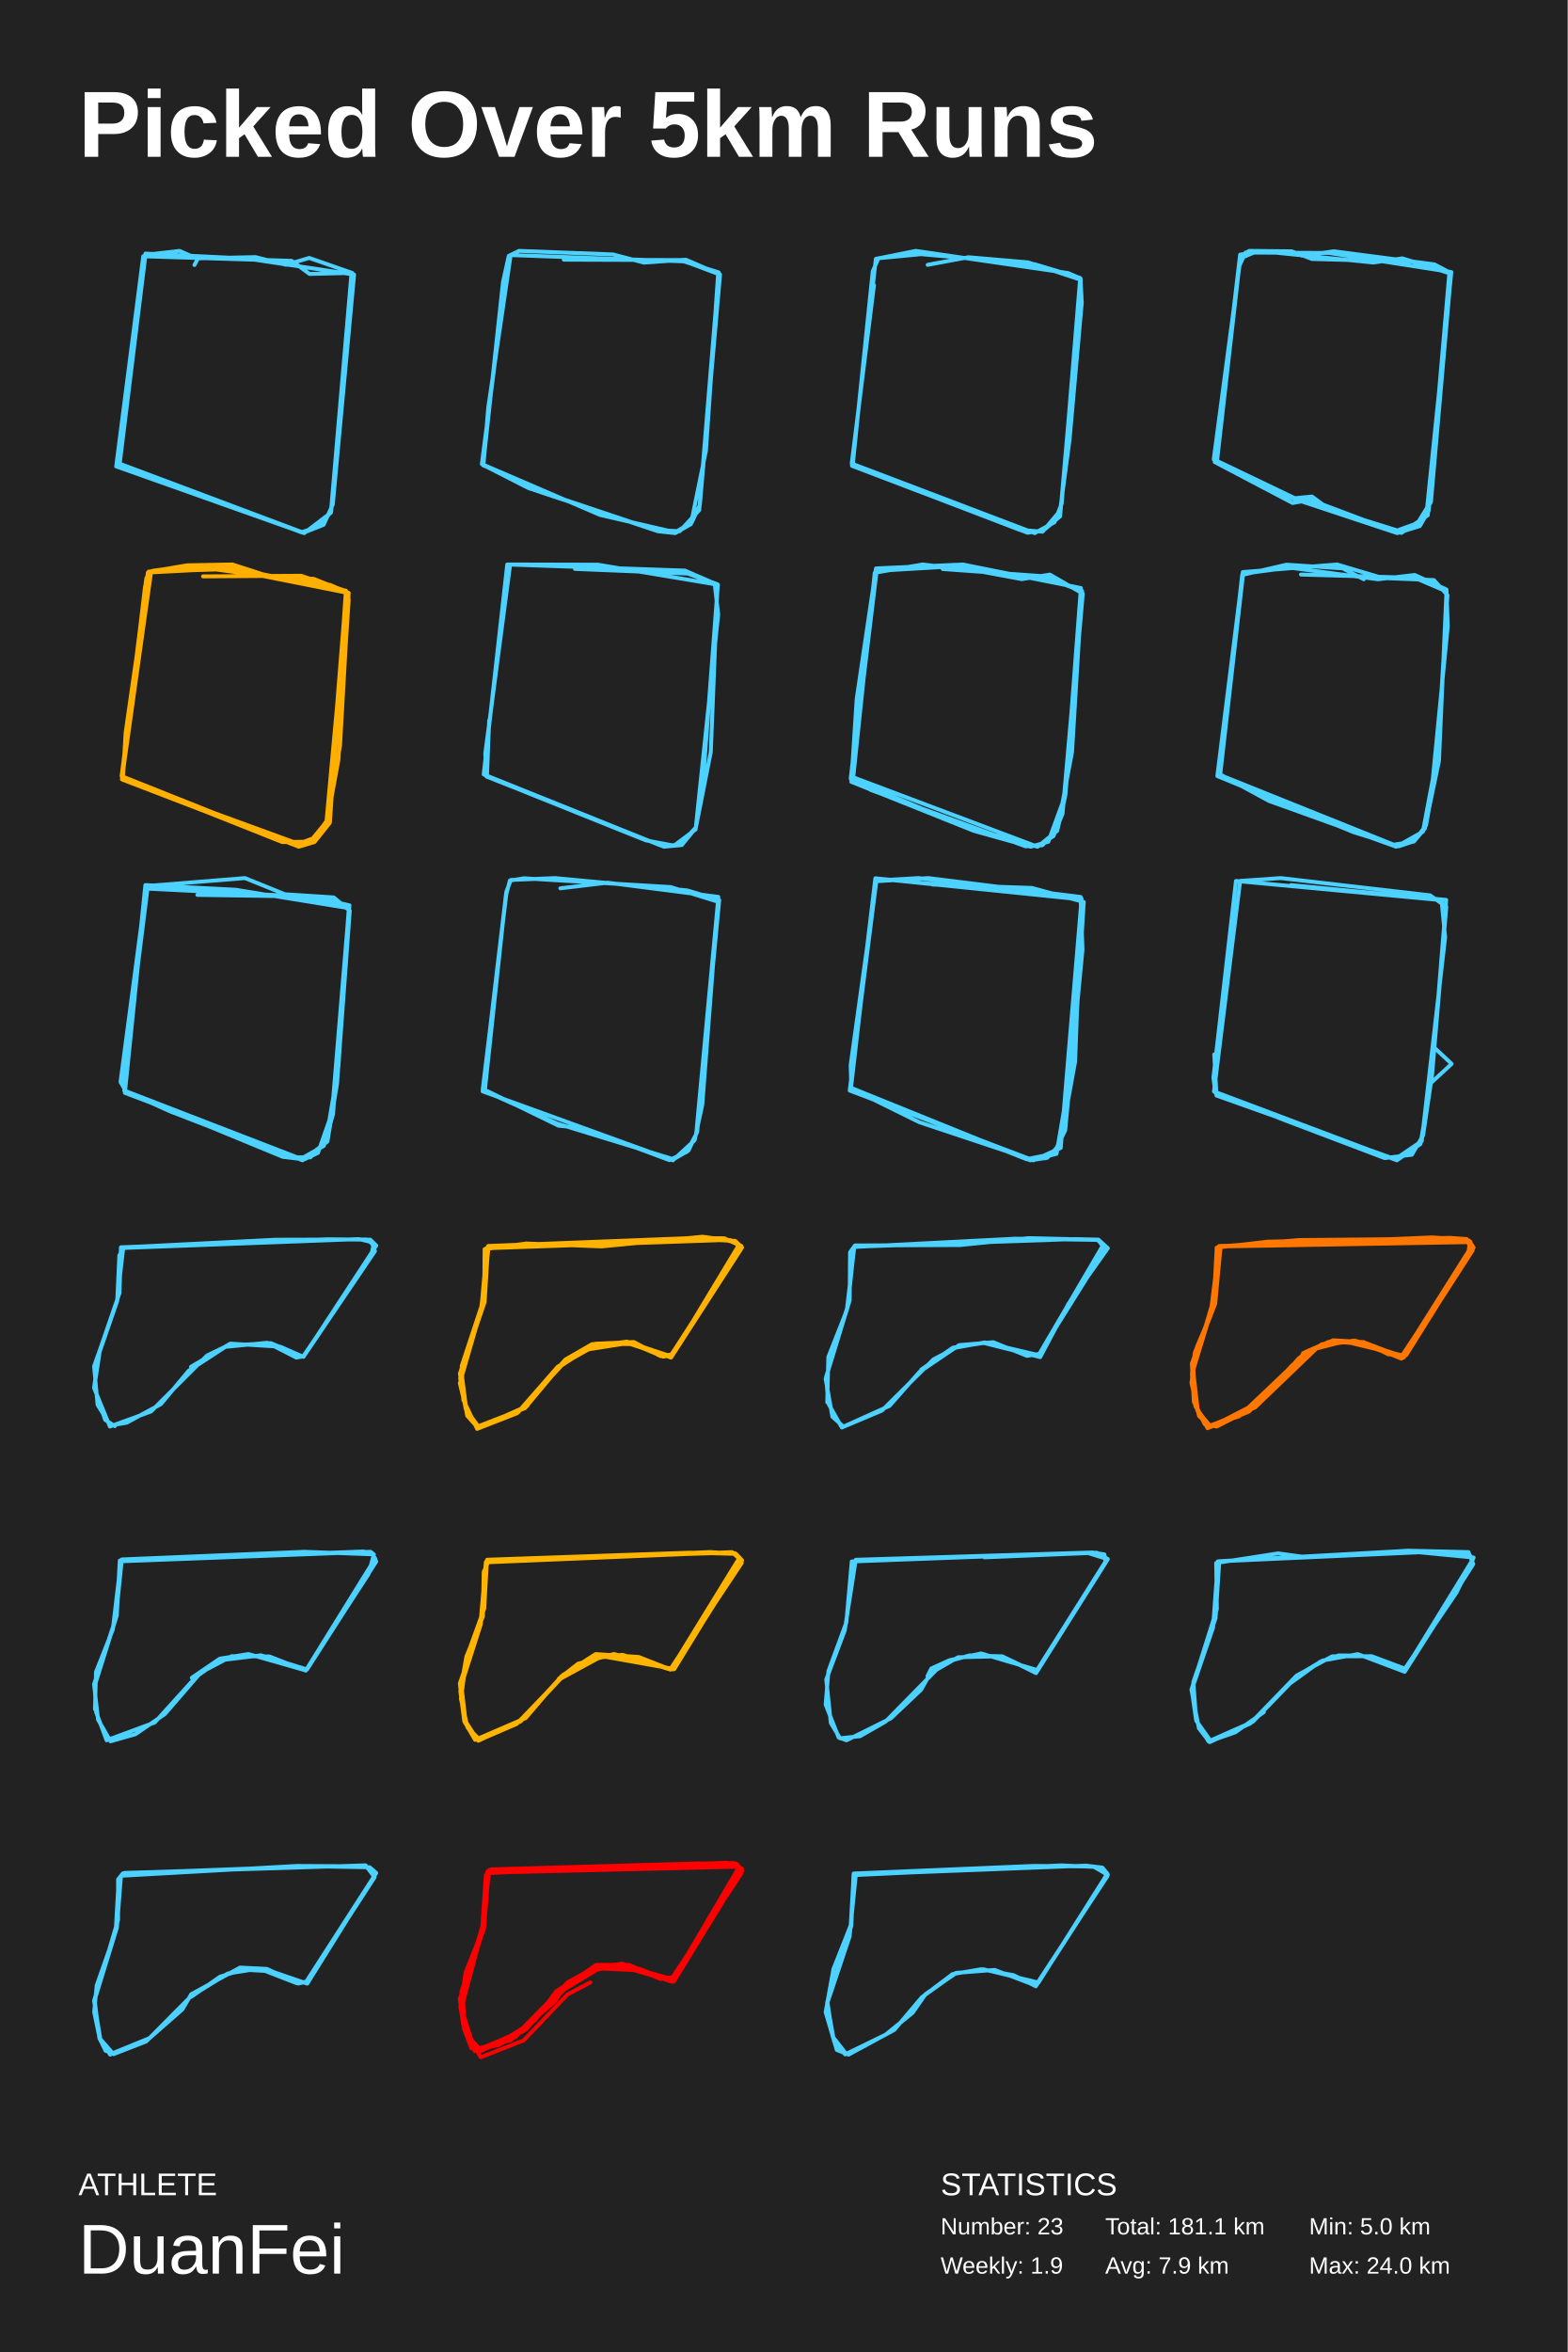
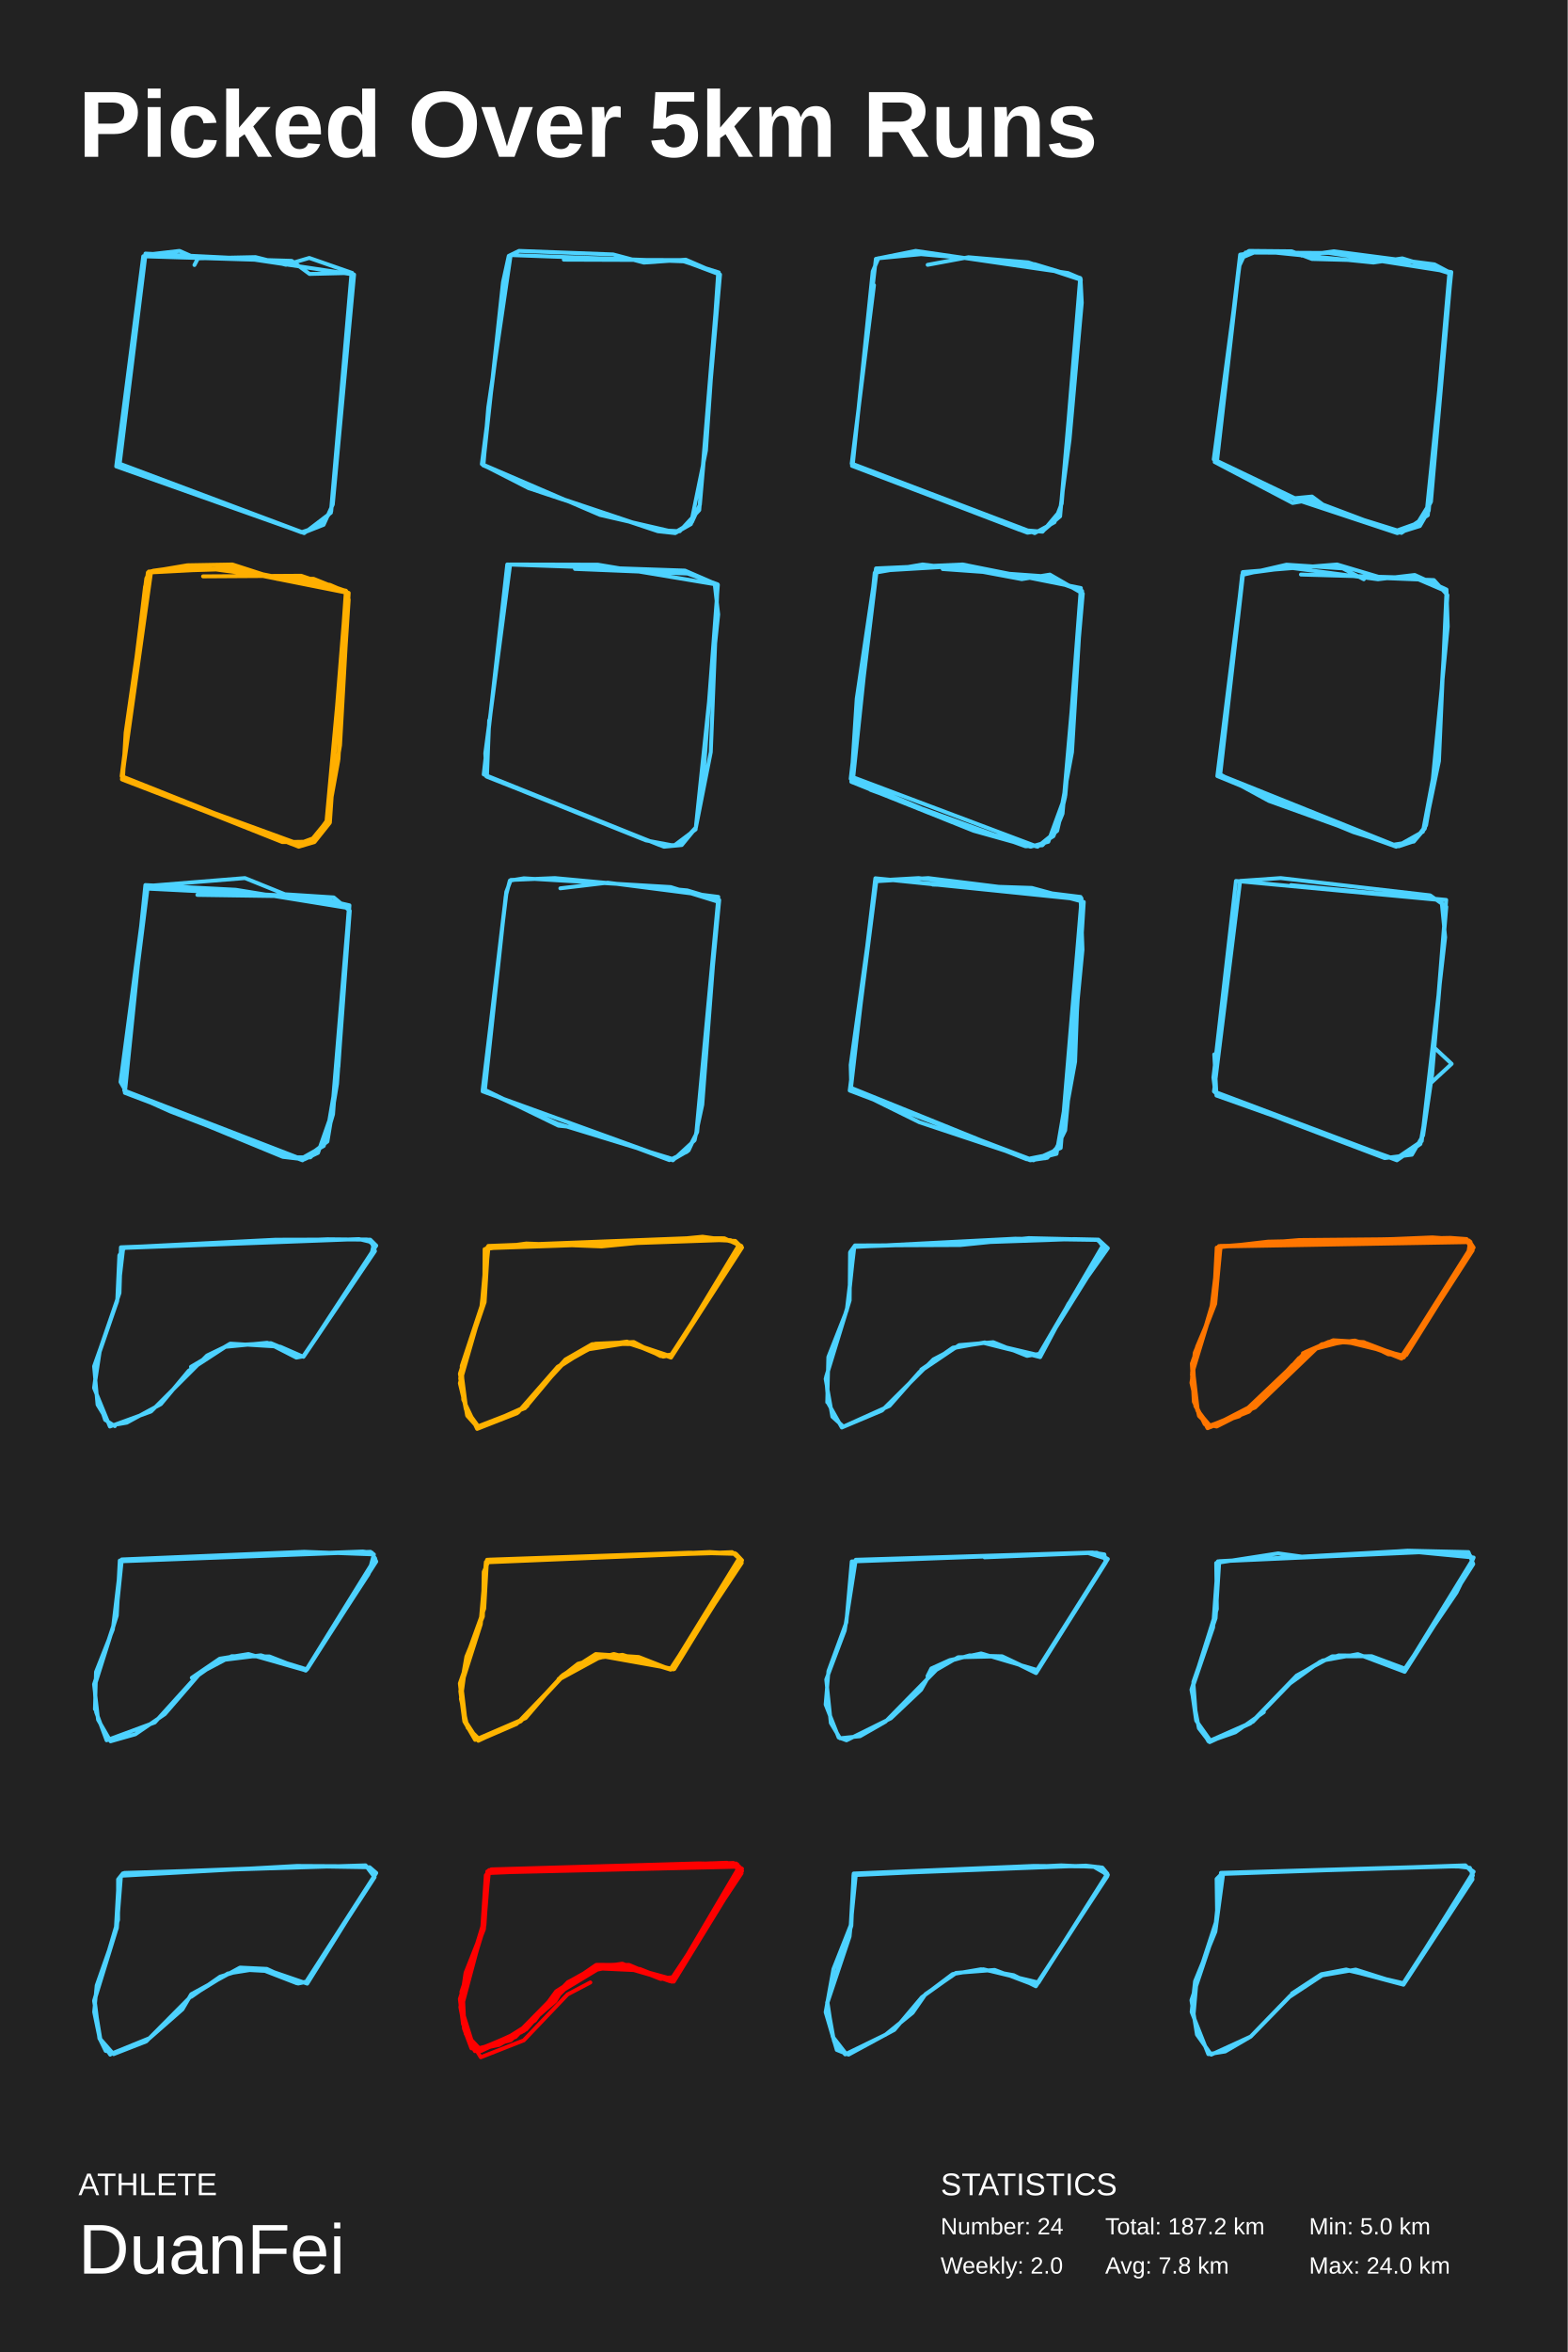
<svg xmlns="http://www.w3.org/2000/svg" baseProfile="full" height="300mm" version="1.1" viewBox="0,0,200,300" width="200mm">
  <defs />
  <rect fill="#222222" height="300" width="200" x="0" y="0" />
  <text fill="#FFFFFF" style="font-size:12px; font-family:Arial; font-weight:bold;" x="10" y="20">Picked Over 5km Runs</text>
  <text fill="#FFFFFF" style="font-size:4px; font-family:Arial" x="10" y="280">ATHLETE</text>
  <text fill="#FFFFFF" style="font-size:9px; font-family:Arial" x="10" y="290">DuanFei</text>
  <text fill="#FFFFFF" style="font-size:4px; font-family:Arial" x="120" y="280">STATISTICS</text>
-   <text fill="#FFFFFF" style="font-size:3px; font-family:Arial" x="120" y="285">Number: 23</text>
-   <text fill="#FFFFFF" style="font-size:3px; font-family:Arial" x="120" y="290">Weekly: 1.9</text>
-   <text fill="#FFFFFF" style="font-size:3px; font-family:Arial" x="141" y="285">Total: 181.1 km</text>
-   <text fill="#FFFFFF" style="font-size:3px; font-family:Arial" x="141" y="290">Avg: 7.9 km</text>
+   <text fill="#FFFFFF" style="font-size:3px; font-family:Arial" x="120" y="285">Number: 24</text>
+   <text fill="#FFFFFF" style="font-size:3px; font-family:Arial" x="120" y="290">Weekly: 2.0</text>
+   <text fill="#FFFFFF" style="font-size:3px; font-family:Arial" x="141" y="285">Total: 187.2 km</text>
+   <text fill="#FFFFFF" style="font-size:3px; font-family:Arial" x="141" y="290">Avg: 7.8 km</text>
  <text fill="#FFFFFF" style="font-size:3px; font-family:Arial" x="167" y="285">Min: 5.0 km</text>
  <text fill="#FFFFFF" style="font-size:3px; font-family:Arial" x="167" y="290">Max: 24.0 km</text>
  <polyline fill="none" points="24.806,33.803 25.253,32.954 32.597,32.795 36.492,33.776 39.454,32.901 44.85,34.784 42.213,65.402 38.805,68.0 14.825,59.491 18.274,32.689 37.222,33.273 39.494,34.943 44.931,34.81 42.253,65.217 40.833,67.099 38.439,67.894 15.109,59.146 18.558,32.345 31.501,32.981 45.175,35.022 42.456,64.342 41.28,66.94 38.724,67.947 15.271,59.146 18.558,32.504 22.899,32.0 24.766,32.822" stroke="#4dd2ff" stroke-linecap="round" stroke-linejoin="round" stroke-width="0.5" />
  <polyline fill="none" points="71.929,33.121 86.919,33.174 91.616,34.936 90.064,57.459 88.144,66.853 86.143,68.0 83.937,67.76 67.436,62.263 61.676,59.327 62.289,51.988 65.148,32.534 87.205,33.334 91.698,34.749 89.206,65.065 86.715,67.76 83.569,67.6 70.744,63.303 61.636,59.354 64.168,36.003 64.903,32.64 66.21,32.0 78.219,32.454 82.14,33.494 87.491,33.121 91.861,35.016 89.288,64.371 88.267,66.612 86.143,67.893 76.544,65.678 61.472,59.194 63.678,42.008" stroke="#4dd2ff" stroke-linecap="round" stroke-linejoin="round" stroke-width="0.5" />
  <polyline fill="none" points="118.348,33.779 123.554,32.811 131.162,33.465 137.889,35.689 135.246,65.855 133.124,67.66 131.082,67.948 108.697,59.419 111.741,33.02 116.826,32.0 136.247,34.826 137.849,35.506 138.009,38.619 136.448,56.096 135.246,65.148 133.004,67.817 130.081,67.581 108.777,59.419 111.34,34.616 112.061,32.942 117.507,32.419 132.003,33.701 137.809,35.454 135.447,64.233 134.526,66.613 132.003,68.0 108.657,59.131 111.5,36.369" stroke="#4dd2ff" stroke-linecap="round" stroke-linejoin="round" stroke-width="0.5" />
  <polyline fill="none" points="166.085,32.61 170.183,32.053 183.004,33.723 184.911,34.731 182.274,65.137 181.138,67.099 178.257,68.0 164.908,63.573 155.251,58.907 158.213,32.954 160.485,32.0 175.214,33.485 178.906,32.954 185.114,34.863 182.558,63.997 180.935,67.072 178.297,67.947 167.18,63.759 164.908,64.156 154.967,58.934 158.254,32.769 159.349,32.0 164.786,32.053 167.383,33.034 180.164,33.379 185.114,34.916 182.152,65.72 178.784,67.973 169.493,64.898 167.383,63.334 165.192,63.547 154.845,58.589 158.132,33.856 158.903,32.212 169.574,32.265 185.155,34.704 182.071,64.739 180.854,66.728 178.257,67.655 165.232,63.6 155.089,58.828 158.213,32.477 159.674,32.265" stroke="#4dd2ff" stroke-linecap="round" stroke-linejoin="round" stroke-width="0.5" />
  <polyline fill="none" points="25.907,73.517 38.422,73.44 44.169,75.394 41.847,104.554 40.587,106.714 38.186,107.666 15.556,99.412 18.862,73.029 27.206,72.591 42.083,74.597 44.287,75.549 44.483,76.5 43.145,97.046 41.728,104.837 40.43,106.843 38.934,107.666 35.825,107.203 15.674,99.463 16.028,93.446 18.98,72.9 29.134,72.591 44.247,75.6 43.185,96.789 41.689,104.76 39.564,107.357 36.022,107.409 15.595,99.283 18.508,74.803 19.334,72.849 29.528,72.463 44.129,75.343 42.083,104.94 40.115,107.409 38.108,108.0 15.517,99 18.665,73.774 19.334,72.874 23.9,72.103 29.646,72.0 35.392,73.851 39.997,73.826 44.483,75.626 43.381,95.066 41.768,104.58 39.761,107.331 37.242,107.666 15.635,99.052 18.704,73.671 19.531,72.797 24.057,72.18 40.745,74.263 44.326,75.6 41.65,104.812 40.587,106.689 37.95,107.666 15.556,99.386 19.255,73.08" stroke="#ffaf00" stroke-linecap="round" stroke-linejoin="round" stroke-width="0.5" />
  <polyline fill="none" points="73.354,72.565 87.715,73.156 91.542,74.527 90.678,95.929 88.785,105.527 86.687,107.812 84.135,107.785 61.709,98.778 64.713,72.0 87.386,72.78 91.172,74.42 91.625,78.372 88.744,105.795 85.987,107.866 82.407,107.193 62.038,99.02 61.914,96.063 65.083,72.0 76.276,72.027 91.584,74.581 89.567,101.252 88.744,105.634 86.975,107.785 84.712,108.0 62.12,99.074 62.408,91.869" stroke="#4dd2ff" stroke-linecap="round" stroke-linejoin="round" stroke-width="0.5" />
  <polyline fill="none" points="120.268,72.58 133.539,73.529 138.016,75.347 136.765,95.93 134.91,105.813 132.974,107.816 130.836,107.947 111.071,100.753 108.651,99.119 111.837,72.817 121.599,72.237 130.352,73.871 133.942,73.291 138.137,75.716 135.918,101.412 133.74,107.368 131.481,108.0 124.221,105.971 108.61,99.725 109.296,89.131 111.757,72.501 122.809,72.0 137.895,75.004 135.878,101.649 134.87,105.971 132.369,108.0 108.852,99.145 111.595,73.054 117.686,72.0 134.103,73.95 138.056,75.4 135.555,103.783 134.386,106.656 132.248,107.974 123.374,105.549 108.53,99.33 110.466,82.516" stroke="#4dd2ff" stroke-linecap="round" stroke-linejoin="round" stroke-width="0.5" />
  <polyline fill="none" points="165.97,73.284 180.487,73.703 184.537,75.432 183.575,97.075 181.77,105.694 180.366,107.345 177.8,107.738 155.664,98.856 158.591,73.179 164.446,72.393 175.795,73.887 180.487,73.336 184.537,75.197 184.697,79.913 182.572,101.633 181.93,105.275 180.406,107.293 178.441,107.948 172.667,106.14 155.303,98.987 158.551,72.969 170.581,72.0 176.396,73.729 182.933,73.991 184.657,75.904 183.414,96.079 181.529,106.087 178.121,108.0 161.879,102.157 155.623,98.751 158.471,73.336 164.125,72.026 171.303,72.498 173.99,73.887" stroke="#4dd2ff" stroke-linecap="round" stroke-linejoin="round" stroke-width="0.5" />
  <polyline fill="none" points="25.179,114.145 39.722,114.36 44.58,115.475 43.177,136.016 41.541,145.744 39.596,147.619 36.883,147.616 21.772,141.784 16.079,139.233 15.377,138.007 18.64,113.336 38.279,114.327 44.508,115.807 42.485,142.129 41.304,146.163 38.39,147.804 15.849,139.096 18.546,112.891 30.086,113.492 44.521,115.837 42.356,141.951 40.568,147.047 38.818,147.879 36.083,147.556 15.944,139.254 15.734,137.956 18.861,113.002 31.249,112.0 36.354,114.065 42.578,114.468 44.623,116.174 42.998,138.237 41.769,145.605 38.593,148.0 15.93,139.394 18.411,115.146" stroke="#4dd2ff" stroke-linecap="round" stroke-linejoin="round" stroke-width="0.5" />
  <polyline fill="none" points="71.487,113.306 77.523,112.586 91.635,114.398 89.595,140.912 88.617,145.442 85.843,148.0 61.576,139.207 64.594,113.759 65.165,112.24 70.794,112.0 87.679,113.572 91.757,114.798 88.943,144.376 87.842,146.748 85.925,147.867 71.079,143.31 61.576,139.047 64.594,114.052 65.043,112.32 66.838,112.027 85.558,113.146 91.594,115.011 88.821,144.643 87.638,146.908 85.395,147.973 74.505,143.923 71.242,143.577 61.862,139.02 64.513,114.345" stroke="#4dd2ff" stroke-linecap="round" stroke-linejoin="round" stroke-width="0.5" />
  <polyline fill="none" points="118.997,112.829 131.637,113.256 138.264,115.047 136.955,136.134 135.237,145.969 133.601,147.679 131.433,148.0 108.566,138.753 111.634,112.321 117.197,112.0 137.937,114.593 137.159,135.412 135.196,146.209 133.355,147.733 130.983,147.866 108.444,138.967 111.675,112.027 137.978,114.593 136.71,135.92 134.787,147.172 131.719,147.947 117.279,143.136 108.607,138.86 108.525,135.84 111.839,112.053 137.978,114.726 135.319,146.423 131.842,148.0 108.403,139.1 111.798,112.401 118.425,112.0 137.855,114.405 138.1,121.141 135.891,144.178 134.419,147.172 131.433,147.759" stroke="#4dd2ff" stroke-linecap="round" stroke-linejoin="round" stroke-width="0.5" />
  <polyline fill="none" points="164.694,112.894 184.5,114.784 182.977,133.618 185.196,135.696 182.534,138.152 181.213,145.915 178.211,148.0 154.876,139.219 158.212,112.363 163.389,112.0 182.446,114.203 184.517,115.659 182.704,137.049 181.556,144.82 180.121,147.283 176.658,147.717 163.92,142.89 155.042,139.375 154.804,137.44 157.681,112.366 183.905,114.816 184.366,119.546 181.381,145.552 177.991,147.85 155.192,139.739 154.911,134.485" stroke="#4dd2ff" stroke-linecap="round" stroke-linejoin="round" stroke-width="0.5" />
  <polyline fill="none" points="24.363,174.338 29.375,171.381 35.756,171.772 38.658,173.044 47.313,160.352 47.663,158.771 46.809,158.098 35.175,158.128 15.727,159.108 14.922,166.039 12.004,174.273 12.449,179.176 14.072,181.831 16.175,181.462 20.52,179.1 24.069,174.845 28.76,171.79 34.107,171.27 37.803,173.162 38.767,172.989 47.835,159.582 47.404,158.434 45.8,158.046 15.862,159.172 15.227,160.113 14.959,165.912 12.56,172.874 12.0,177.033 14.018,181.954 19.268,180.035 26.415,172.898 29.057,171.62 34.558,171.32 38.713,173.061 48.0,158.877 47.243,158.125 41.784,158.068 15.426,159.092 15.242,164.928 12.752,172.17 12.029,176.959 13.414,181.104 14.65,181.902" stroke="#4dd2ff" stroke-linecap="round" stroke-linejoin="round" stroke-width="0.5" />
  <polyline fill="none" points="71.217,174.435 75.942,171.395 80.853,171.175 84.26,172.97 85.854,172.743 94.263,158.807 92.405,157.943 88.13,157.92 62.293,158.922 61.371,167.07 58.667,176.428 59.58,180.261 60.884,181.971 66.974,179.613 71.884,173.73 74.288,172.231 80.402,171.268 85.519,172.973 94.615,159.194 93.801,158.317 89.635,157.745 76.744,158.982 67.141,158.611 61.826,159.333 61.773,165.642 58.671,175.222 59.599,180.569 61.044,182.192 66.09,180.166 72.131,173.409 75.53,171.455 79.821,171.238 85.459,173.09 94.585,158.93 93.208,158.186 87.726,157.976 62.099,159.165 61.457,166.523 58.705,175.794 59.415,179.718 61.126,182.097 66.231,180.004 72.112,173.67 76.505,171.386 80.885,171.447 85.606,173.162 94.667,159.126 93.8,158.279 88.93,158.057 62.31,159.193 61.614,166.033 58.904,174.231 59.103,178.531 60.872,182.255 65.969,180.257 71.151,174.326 75.829,171.684 79.997,171.12 84.599,173.042 85.654,172.853 94.309,159.627 94.013,158.535 92.521,158.161 62.256,159.206 61.827,166.078 58.847,174.815 59.522,180.055 61.024,182.116 67.27,179.331" stroke="#ffb200" stroke-linecap="round" stroke-linejoin="round" stroke-width="0.5" />
  <polyline fill="none" points="117.532,174.692 121.566,171.896 125.5,171.293 132.699,173.102 136.304,166.314 141.333,159.209 140.133,158.116 137.05,158.045 108.966,159.021 108.171,166.52 105.393,175.621 105.677,179.017 107.397,182.077 112.517,179.92 119.09,173.389 121.949,171.892 125.631,171.225 132.499,172.854 140.965,159.311 140.084,158.136 131.247,157.923 122.502,158.804 109.072,158.86 108.448,159.73 108.397,165.862 105.333,175.872 106.193,180.704 107.598,181.97 113.474,179.325 117.313,174.984 122.366,171.571 126.711,171.199 131.03,172.946 132.599,172.686 140.777,158.731 139.964,158.152 129.509,157.996 108.988,159.05 108.036,167.108 105.677,173.095 105.539,178.861" stroke="#4dd2ff" stroke-linecap="round" stroke-linejoin="round" stroke-width="0.5" />
  <polyline fill="none" points="166.224,172.61 170.086,170.951 173.984,171.188 177.117,172.742 179.232,172.895 187.875,159.492 187.591,158.394 183.285,157.887 155.506,158.94 154.554,167.418 152.423,172.551 152.073,175.762 152.779,179.85 154.276,181.86 159.039,180.17 167.63,172.046 171.21,171.018 178.888,172.88 187.809,159.376 187.074,158.146 182.747,157.832 155.74,158.956 154.771,166.856 152.1,173.865 152.824,180.03 154.503,182.003 160.811,178.74 165.719,173.229 168.588,171.556 172.854,170.989 178.854,172.951 188.0,159.129 187.41,158.236 185.769,158.031 155.506,159.009 154.495,167.301 152.061,175.299 152.554,179.255 154.055,182.168 159.337,180.059 164.866,174.128 168.647,171.452 172.505,171.05 178.837,173.093 187.78,158.905 187.107,158.044 185.024,157.89 161.77,158.374 155.224,159.131 154.885,165.55 152.075,175.043 152.743,179.896 154.173,181.943 160.101,179.538 167.939,172.01 171.17,171.177 174.311,171.498 178.799,173.298 187.924,159.251 187.488,158.321 185.998,157.984 165.75,158.17 155.651,158.99 154.853,166.717 152.719,171.774 152.0,176.374 152.968,180.611 154.407,181.995 159.77,179.528 166.522,172.457 169.522,171.152 174.324,171.337 179.089,173.151 187.231,160.423 187.541,158.362 155.705,158.916 154.712,166.719 152.189,173.535 152.5,179.346 154.033,181.928 158.089,180.651 166.21,172.933 168.482,171.677 172.573,171.014 178.391,173.075 179.404,172.836 187.744,159.492 187.564,158.43 155.717,158.988 155.031,166.293 152.054,173.921 152.305,178.789 153.69,181.654 155.218,181.955 159.501,179.786 166.648,173.131" stroke="#ff7600" stroke-linecap="round" stroke-linejoin="round" stroke-width="0.5" />
  <polyline fill="none" points="24.469,214.003 28.034,211.568 31.694,210.975 39.017,213.068 47.022,200.763 47.697,198.261 38.809,197.933 15.542,198.91 14.769,206.433 12.0,214.831 12.511,219.348 14.105,222.103 17.27,221.204 21.027,218.636 25.33,213.659 27.999,211.788 33.284,211.134 39.17,212.941 48.0,199.174 47.468,198.054 46.285,197.897 15.281,199.051 14.898,206.068 12.066,215.058 12.266,218.388 13.599,221.974 19.743,219.702 25.398,213.453 29.561,211.246 34.375,211.285 39.008,213.089 47.865,198.789 47.269,197.934 15.427,199.142 14.397,207.83 12.251,213.258 12.114,218.014" stroke="#4dd2ff" stroke-linecap="round" stroke-linejoin="round" stroke-width="0.5" />
  <polyline fill="none" points="71.258,214.168 73.74,212.215 78.315,210.97 85.887,212.929 94.667,199.017 93.897,198.195 87.968,198.046 62.417,198.937 61.713,200.485 61.603,206.189 59.5,211.305 58.726,215.707 59.239,219.572 60.613,221.921 67.061,219.14 71.602,213.833 76.155,211.246 79.418,211.166 85.614,212.924 94.629,199.349 93.744,198.108 92.109,198.035 62.139,198.953 61.271,207.234 58.667,214.72 59.191,219.256 60.964,221.983 66.431,219.558 71.573,214.069 75.984,211.479 79.413,211.075 85.56,212.968 94.318,198.725 93.467,198.035 62.128,198.984 61.773,205.177 59.518,211.412 58.802,216.689 59.658,220.374 61.219,221.914 65.903,219.895 71.393,214.184 76.794,211.245 86.019,212.894 94.478,199.093 93.829,198.167 90.555,197.964 61.984,199.233 61.303,207.117 58.783,215.188 59.41,219.722 61.017,222.036 66.418,219.513 71.793,213.667 75.996,210.977 81.488,211.353 85.518,212.927 94.583,199.048 93.392,197.974 62.073,199.272 61.335,207.176 58.855,214.946 59.411,219.697" stroke="#ffb500" stroke-linecap="round" stroke-linejoin="round" stroke-width="0.5" />
  <polyline fill="none" points="118.329,213.788 118.816,212.816 121.16,211.754 125.169,210.9 132.308,213.016 141.243,198.848 138.666,198.047 108.664,199.166 107.977,206.933 105.689,213.161 105.333,217.417 106.991,221.617 107.992,221.979 113.652,219.174 117.513,215.522 118.722,213.37 121.081,211.886 123.695,211.148 127.854,211.265 132.218,213.33 141.073,199.296 140.887,198.265 139.351,198.021 109.174,198.952 107.764,207.983 105.411,214.224 105.994,219.764 107.169,221.718 109.718,221.457 112.963,219.6 119.454,212.992 122.232,211.384 127.827,211.258 132.181,213.407 141.333,198.857 139.933,198.048 125.599,198.64" stroke="#4dd2ff" stroke-linecap="round" stroke-linejoin="round" stroke-width="0.5" />
  <polyline fill="none" points="164.531,214.76 168.391,211.974 170.785,211.149 173.675,211.176 179.169,212.933 185.812,203.133 188.0,198.665 181.054,197.996 155.373,199.155 154.763,207.579 152.042,215.531 152.587,219.353 154.171,222.113 159.837,219.612 165.589,213.682 168.739,211.803 173.229,210.988 179.203,213.24 187.952,199.504 187.343,197.972 179.576,197.789 166.712,198.634 163.065,198.135 155.158,199.36 155.241,205.233 152.0,215.518 152.949,220.434 154.322,222.211 159.507,219.83 165.424,213.717 169.952,211.269 174.992,211.252 179.326,212.869 187.927,198.855 187.25,198.079 178.143,197.88 155.551,199.135 155.078,206.404 152.242,214.543 152.608,219.474 154.447,222.064 157.6,220.954 161.235,218.384" stroke="#4dd2ff" stroke-linecap="round" stroke-linejoin="round" stroke-width="0.5" />
  <polyline fill="none" points="24.406,254.689 28.079,252.128 30.96,251.234 34.589,251.433 39.195,253.014 48.0,238.894 47.155,238.171 39.595,238.046 15.679,238.949 15.066,239.72 15.063,244.869 12.0,255.209 12.8,260.086 14.487,262.009 18.656,260.383 24.376,254.62 29.065,251.723 33.043,251.093 37.884,252.972 39.069,252.767 47.822,239.168 46.702,238.05 37.867,238.003 15.433,239.254 14.907,245.923 12.338,253.245 12.016,256.628 12.718,260.029 13.478,261.589 14.477,261.84 19.098,259.958 23.277,256.288 24.398,254.364 30.626,250.967 34.043,251.134 38.041,252.999 39.135,252.778 47.79,239.444 46.643,237.927 15.874,238.892 15.145,239.727 14.764,246.352 12.072,255.108 12.682,260.009 14.061,262.073" stroke="#4dd2ff" stroke-linecap="round" stroke-linejoin="round" stroke-width="0.5" />
  <polyline fill="none" points="70.999,254.361 76.44,251.078 81.944,251.336 85.7,252.732 94.32,238.095 62.249,238.855 61.804,245.546 59.396,251.629 58.732,256.014 59.255,258.755 60.866,261.589 65.768,259.818 72.453,252.823 76.406,250.799 79.755,250.781 85.903,252.468 94.657,238.658 93.918,237.699 62.321,238.632 61.736,245.511 58.667,254.967 59.072,258.184 60.795,261.623 65.43,259.982 71.595,253.723 75.969,250.866 81.739,251.237 85.957,252.757 94.489,238.857 94.071,237.803 91.844,237.69 62.277,238.791 61.659,245.59 58.921,254.275 59.175,258.023 60.6,261.563 66.528,259.208 71.35,253.954 76.028,250.974 81.629,251.146 85.717,252.766 94.342,238.785 93.755,237.767 92.616,237.745 62.325,238.716 61.715,245.143 58.79,254.739 59.438,259.314 61.051,261.552 66.23,259.217 70.854,255.226 71.966,253.4 76.123,250.939 79.572,250.622 85.469,252.703 94.599,238.944 94.231,238.015 92.713,237.596 62.224,238.757 61.601,246.131 58.795,255.909 60.587,261.624 67.115,258.858 72.054,253.259 75.871,251.036 79.775,250.863 85.573,252.591 94.667,238.635 93.561,237.678 62.348,238.643 61.733,246.084 59.68,251.269 58.85,255.846 59.755,260.127 61.374,261.604 66.844,259.032 71.059,254.209 75.174,251.428 79.547,250.565 85.864,252.631 94.26,239.137 93.851,237.743 90.647,237.667 62.251,238.912 61.784,245.169 59.034,254.15 59.217,257.885 60.508,261.496 63.693,260.823 66.478,259.192 73.364,252.423 76.101,250.924 79.49,250.886 85.713,252.699 94.632,238.63 93.832,237.785 89.137,237.677 62.677,238.441 61.979,239.183 61.51,246.167 58.867,254.057 59.191,258.742 60.142,261.267 61.231,261.431 67.088,258.778 71.611,253.688 76.067,250.619 80.257,250.63 84.309,252.342 85.961,252.19 94.596,238.666 93.407,237.643 62.398,238.538 61.594,246.309 58.86,255.214 59.418,259.44 61.156,261.28 65.179,260.228 72.422,252.861 75.695,251.036 79.387,250.467 84.278,252.416 85.888,252.273 94.567,238.767 93.572,237.625 62.171,238.705 61.453,246.747 58.871,254.766 59.137,258.025 60.465,261.401 63.563,260.655 68.249,257.713 70.953,254 76.079,250.721 79.21,250.562 85.714,252.72 94.661,238.354 93.348,237.638 62.221,238.902 61.652,245.711 58.898,256.031 59.709,259.734 61.334,262.404 66.819,260.249 72.398,254.398 75.313,252.865" stroke="red" stroke-linecap="round" stroke-linejoin="round" stroke-width="0.5" />
  <polyline fill="none" points="118.693,253.935 121.524,251.8 125.158,251.183 129.316,251.937 132.15,253.351 141.333,239.138 139.487,238.076 131.901,237.999 108.911,238.97 108.538,245.562 106.325,251.161 105.333,256.65 106.755,261.472 108.258,262.069 114.092,258.913 117.607,254.746 121.946,251.647 126.891,251.265 132.135,253.25 141.276,239.31 140.198,238.15 135.383,237.931 108.884,239.174 108.61,245.632 105.518,255.452 106.399,260.347 107.82,262.037 112.983,259.524 116.429,256.731 118.085,254.345 121.898,251.72 125.452,251.183 132.486,252.882 141.275,238.987 140.634,238.214 138.542,237.962 109.182,239.103 108.384,247.011 105.569,255.423 106.227,259.767 107.971,262.01" stroke="#4dd2ff" stroke-linecap="round" stroke-linejoin="round" stroke-width="0.5" />
+   <polyline fill="none" points="164.825,254.267 168.563,251.817 171.742,251.213 179.049,253.151 187.855,239.719 187.728,238.713 186.945,237.925 156.045,239.016 155.053,246.378 152.461,252.713 152.027,256.622 154.153,262.01 156.307,261.668 159.556,259.775 164.503,254.713 168.67,251.967 172.957,251.223 179.019,253.14 188.0,238.735 187.084,238.093 183.937,238.052 155.766,238.881 155.026,246.033 152.0,255.126 152.705,259.52 154.52,262.075 159.558,259.764 164.593,254.57 168.783,251.847 172.036,251.339 179.035,252.959 187.907,239.212 187.524,238.244 185.842,238.049 155.917,238.953 155.212,239.661 155.284,244.678 152.645,252.767 152.251,257.201" stroke="#4dd2ff" stroke-linecap="round" stroke-linejoin="round" stroke-width="0.5" />
</svg>
